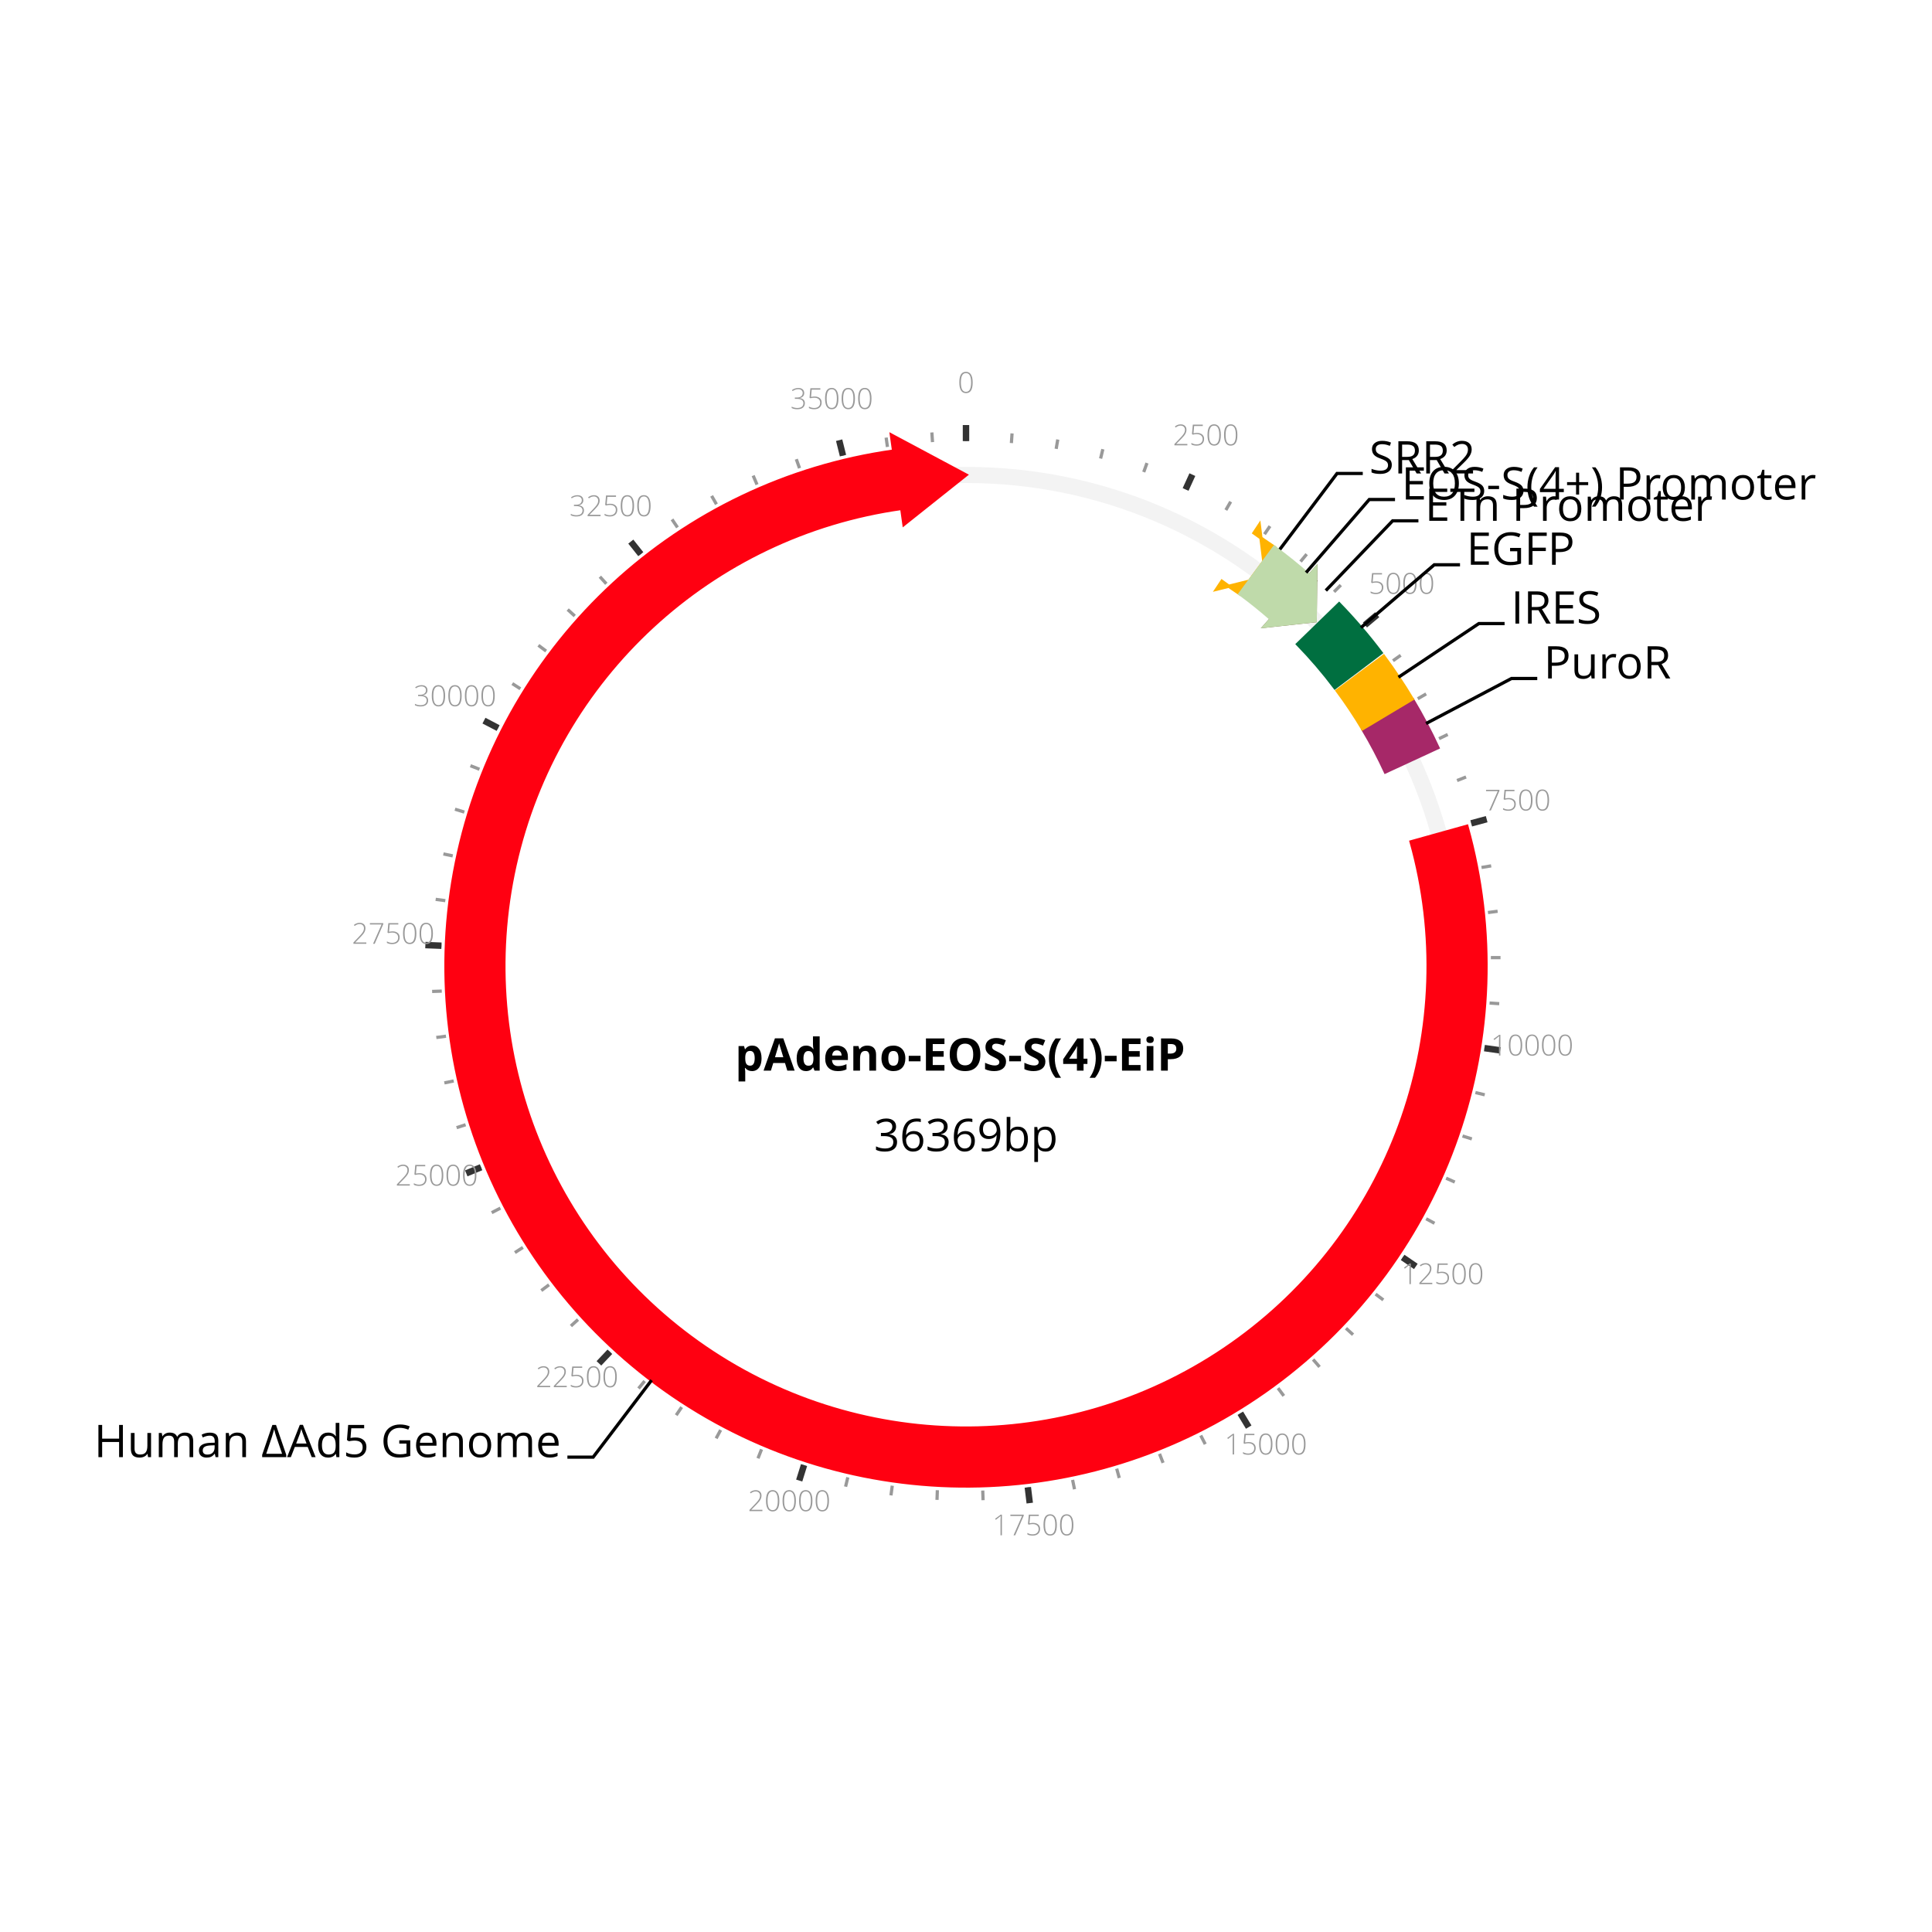
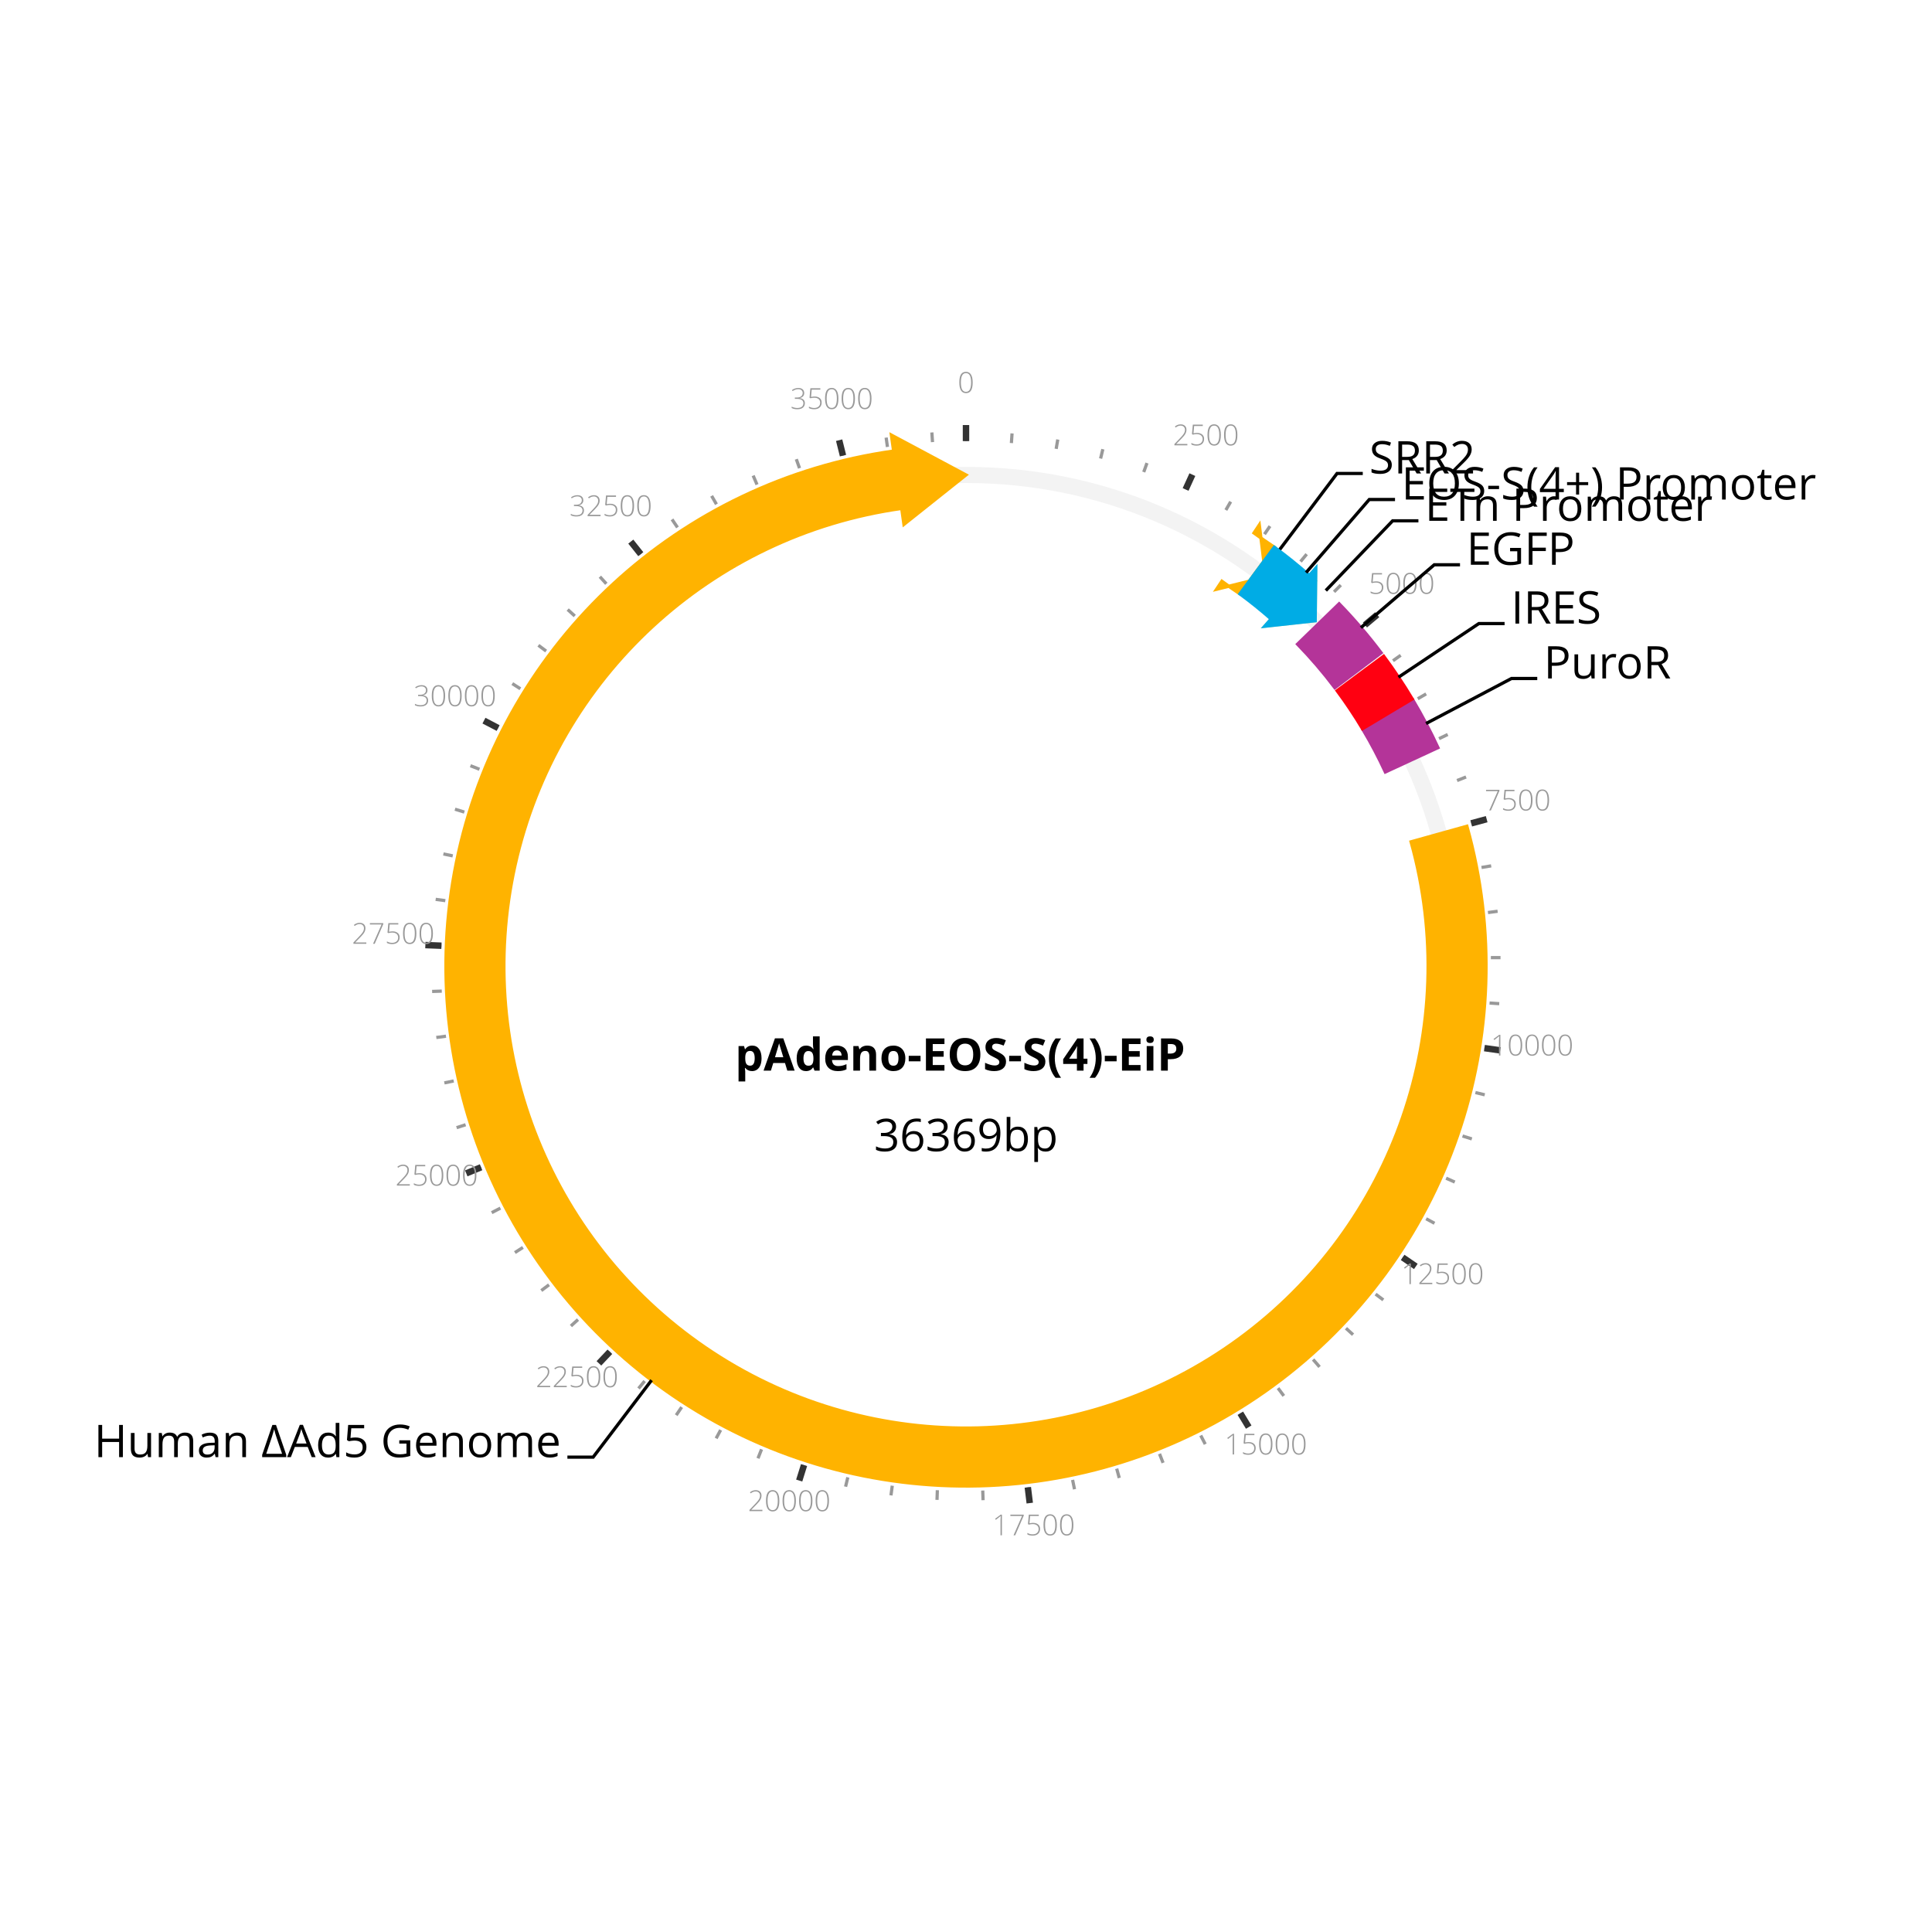
<svg xmlns="http://www.w3.org/2000/svg" id="svg_pdemo_default" viewBox="0 0 600 600" width="600" height="600" style="background-color: rgb(255, 255, 255);">
-   <style>.prdName{font:700 14px "Open Sans",Arial,sans-serif;fill:#000}.prdNameSmall{font-weight:400}.scaleLineSmall{fill:none;stroke:#999;stroke-width:1}.scaleLine{fill:none;stroke:#333;stroke-width:2}.scaleLabel{font:300 9px "Open Sans",Arial,sans-serif;fill:#999}.solidLine{fill:none;stroke:#000;stroke-width:1}.lglabel{font:500 14px "Open Sans",Arial,sans-serif;fill:#000}.svg_warn{font:500 12px "Open Sans",Arial,sans-serif;fill:red}</style>
+   <style>.prdName{fill:rgb(0, 0, 0);stroke:none;stroke-width:1px;font-family:"Open Sans";font-size:14px;font-weight:700;font-style:normal}.prdNameSmall{fill:rgb(0, 0, 0);stroke:none;stroke-width:1px;font-family:"Open Sans";font-size:14px;font-weight:400;font-style:normal}.scaleLineSmall{fill:rgb(0, 0, 0);stroke:rgb(153, 153, 153);stroke-width:1px;font-family:"Open Sans";font-size:16px;font-weight:500;font-style:normal}.scaleLine{fill:rgb(0, 0, 0);stroke:rgb(51, 51, 51);stroke-width:2px;font-family:"Open Sans";font-size:16px;font-weight:500;font-style:normal}.scaleLabel{fill:rgb(153, 153, 153);stroke:none;stroke-width:1px;font-family:"Open Sans";font-size:9px;font-weight:300;font-style:normal}.markerhover{fill:rgb(0, 0, 0);stroke:none;stroke-width:1px;font-family:"Open Sans";font-size:16px;font-weight:500;font-style:normal}.solidLine{fill:none;stroke:rgb(0, 0, 0);stroke-width:1px;font-family:"Open Sans";font-size:16px;font-weight:500;font-style:normal}.lglabel{fill:rgb(0, 0, 0);stroke:none;stroke-width:1px;font-family:"Open Sans";font-size:14px;font-weight:500;font-style:normal}.svg_warn{fill:rgb(255, 0, 0);stroke:none;stroke-width:1px;font-family:"Open Sans";font-size:12px;font-weight:500;font-style:normal}</style>
  <g>
    <path d="M 299.974 150 A 150 150 0 1 0 300 150 M 299.973 145 A 155 155 0 1 0 300 145" fill-rule="evenodd" fill="#f3f3f3" />
  </g>
  <text text-anchor="middle" alignment-baseline="middle" x="300" y="287.5" class="prdName">
    <tspan x="300" dy="20"> </tspan>
    <tspan x="300" dy="25">pAdeno-EOS-S(4)-EiP</tspan>
    <tspan class="prdNameSmall" x="300" dy="25">36369bp</tspan>
  </text>
  <g transform="rotate(0, 300, 300)">
    <path d="M300,137 L300,134 M314.1,137.6 L314.3,134.6 M328,139.4 L328.5,136.5 M341.8,142.4 L342.5,139.5 M355.2,146.6 L356.2,143.8 M368.2,152 L369.5,149.2 M380.7,158.4 L382.2,155.8 M392.7,165.9 L394.4,163.4 M403.9,174.4 L405.8,172.1 M414.3,183.8 L416.4,181.7 M423.9,194.1 L426.2,192.2 M432.6,205.2 L435,203.5 M440.3,217 L442.9,215.5 M446.9,229.4 L449.6,228.1 M452.5,242.4 L455.3,241.3 M456.9,255.7 L459.8,254.9 M460.1,269.4 L463.1,268.9 M462.1,283.4 L465.1,283 M463,297.4 L466,297.4 M462.6,311.5 L465.6,311.7 M461,325.5 L464,325.9 M458.2,339.3 L461.1,340 M454.2,352.8 L457.1,353.7 M449.1,365.9 L451.8,367.1 M442.9,378.5 L445.5,379.9 M435.6,390.5 L438.1,392.2 M427.2,401.9 L429.6,403.7 M418,412.5 L420.2,414.5 M407.8,422.2 L409.8,424.5 M396.9,431.1 L398.7,433.5 M385.2,438.9 L386.8,441.5 M372.9,445.8 L374.3,448.5 M360.1,451.5 L361.2,454.3 M346.8,456.1 L347.6,459 M333.1,459.6 L333.7,462.5 M319.2,461.9 L319.6,464.8 M305.2,462.9 L305.3,465.9 M291.1,462.8 L291,465.8 M277.1,461.4 L276.7,464.4 M263.3,458.8 L262.6,461.7 M249.7,455 L248.8,457.9 M236.5,450.1 L235.4,452.9 M223.8,444.1 L222.4,446.7 M211.7,437 L210,439.5 M200.2,428.9 L198.3,431.2 M189.4,419.8 L187.4,422 M179.5,409.8 L177.3,411.8 M170.5,399 L168.1,400.8 M162.4,387.4 L159.9,389 M155.4,375.2 L152.7,376.6 M149.4,362.5 L146.7,363.6 M144.6,349.3 L141.8,350.2 M140.9,335.7 L138,336.3 M138.5,321.8 L135.5,322.2 M137.2,307.8 L134.2,307.9 M137.1,293.7 L134.1,293.6 M138.3,279.7 L135.3,279.3 M140.6,265.8 L137.7,265.2 M144.2,252.2 L141.3,251.3 M148.9,238.9 L146.1,237.8 M154.7,226.1 L152,224.8 M161.6,213.9 L159.1,212.3 M169.6,202.2 L167.2,200.4 M178.5,191.3 L176.3,189.3 M188.3,181.3 L186.3,179.1 M199,172.1 L197.1,169.7 M210.4,163.8 L208.7,161.3 M222.5,156.6 L221,154 M235.1,150.5 L233.9,147.7 M248.3,145.4 L247.3,142.6 M261.8,141.5 L261.1,138.6 M275.6,138.8 L275.2,135.9 M289.6,137.3 L289.4,134.3 " class="scaleLineSmall" />
  </g>
  <g transform="rotate(0, 300, 300)">
    <path d="M300,137 L300,132 M368.2,152 L370.3,147.4 M423.9,194.1 L427.7,190.9 M456.9,255.7 L461.7,254.4 M461,325.5 L465.9,326.2 M435.6,390.5 L439.7,393.3 M385.2,438.9 L387.8,443.2 M319.2,461.9 L319.8,466.8 M249.7,455 L248.2,459.8 M189.4,419.8 L186,423.4 M149.4,362.5 L144.8,364.4 M137.1,293.7 L132.1,293.5 M154.7,226.1 L150.3,223.8 M199,172.1 L195.9,168.2 M261.8,141.5 L260.6,136.7 " class="scaleLine" />
    <text class="scaleLabel" x="300" y="122" text-anchor="middle" alignment-baseline="middle">0</text>
    <text class="scaleLabel" x="374.5" y="138.3" text-anchor="middle" alignment-baseline="middle">2500</text>
    <text class="scaleLabel" x="435.3" y="184.4" text-anchor="middle" alignment-baseline="middle">5000</text>
    <text class="scaleLabel" x="471.3" y="251.7" text-anchor="middle" alignment-baseline="middle">7500</text>
    <text class="scaleLabel" x="475.8" y="327.8" text-anchor="middle" alignment-baseline="middle">10000</text>
    <text class="scaleLabel" x="448" y="398.8" text-anchor="middle" alignment-baseline="middle">12500</text>
    <text class="scaleLabel" x="393.1" y="451.7" text-anchor="middle" alignment-baseline="middle">15000</text>
    <text class="scaleLabel" x="321" y="476.8" text-anchor="middle" alignment-baseline="middle">17500</text>
    <text class="scaleLabel" x="245.1" y="469.3" text-anchor="middle" alignment-baseline="middle">20000</text>
    <text class="scaleLabel" x="179.2" y="430.8" text-anchor="middle" alignment-baseline="middle">22500</text>
    <text class="scaleLabel" x="135.6" y="368.2" text-anchor="middle" alignment-baseline="middle">25000</text>
    <text class="scaleLabel" x="122.1" y="293.1" text-anchor="middle" alignment-baseline="middle">27500</text>
    <text class="scaleLabel" x="141.3" y="219.3" text-anchor="middle" alignment-baseline="middle">30000</text>
    <text class="scaleLabel" x="189.7" y="160.3" text-anchor="middle" alignment-baseline="middle">32500</text>
    <text class="scaleLabel" x="258.3" y="127" text-anchor="middle" alignment-baseline="middle">35000</text>
  </g>
  <g transform="rotate(0, 300, 300)" class="markerhover" name="EGFP" direction="0" type="CDS" start="4632" end="5351">
-     <path d="M 414.555 213.574 A 143.5 143.5 0 0 0 402.964 200.047 L 402.964 200.047 L 409.422 193.778 L 415.879 187.509 L 415.879 187.509 A 161.5 161.5 0 0 1 428.924 202.733 L 428.924 202.733 L 421.739 208.153 L 414.555 213.574 L 414.555 213.574 z" fill="#006f40" stroke="#006f40" />
+     <path d="M 414.555 213.574 A 143.5 143.5 0 0 0 402.964 200.047 L 402.964 200.047 L 409.422 193.778 L 415.879 187.509 L 415.879 187.509 A 161.5 161.5 0 0 1 428.924 202.733 L 428.924 202.733 L 421.739 208.153 L 414.555 213.574 L 414.555 213.574 z" fill="#b43499" stroke="#b43499" />
    <g>
      <path d="M 422.638 194.918 L 445.419 175.398 L 453.419 175.398" fill="none" class="solidLine" />
      <text text-anchor="start" alignment-baseline="middle" x="455.419" y="175.398" class="lglabel">EGFP</text>
    </g>
  </g>
  <g transform="rotate(0, 300, 300)" class="markerhover" name="PuroR" direction="0" type="CDS" start="5985" end="6584">
-     <path d="M 430.237 239.745 A 143.5 143.5 0 0 0 423.316 226.614 L 423.316 226.614 L 431.05 222.011 L 438.784 217.409 L 438.784 217.409 A 161.5 161.5 0 0 1 446.573 232.187 L 446.573 232.187 L 438.405 235.966 L 430.237 239.745 L 430.237 239.745 z" fill="#a62868" stroke="#a62868" />
+     <path d="M 430.237 239.745 A 143.5 143.5 0 0 0 423.316 226.614 L 423.316 226.614 L 431.05 222.011 L 438.784 217.409 L 438.784 217.409 A 161.5 161.5 0 0 1 446.573 232.187 L 446.573 232.187 L 438.405 235.966 L 430.237 239.745 L 430.237 239.745 z" fill="#b43499" stroke="#b43499" />
    <g>
      <path d="M 442.87 224.697 L 469.409 210.709 L 477.409 210.709" fill="none" class="solidLine" />
      <text text-anchor="start" alignment-baseline="middle" x="479.409" y="210.709" class="lglabel">PuroR</text>
    </g>
  </g>
  <g transform="rotate(0, 300, 300)" class="markerhover" name="IRES" direction="0" type="Miscellaneous" start="5398" end="5971">
-     <path d="M 423.138 226.316 A 143.5 143.5 0 0 0 415.253 214.507 L 415.253 214.507 L 422.481 209.145 L 429.709 203.783 L 429.709 203.783 A 161.5 161.5 0 0 1 438.584 217.073 L 438.584 217.073 L 430.861 221.695 L 423.138 226.316 L 423.138 226.316 z" fill="#ffb300" stroke="#ffb300" />
+     <path d="M 423.138 226.316 A 143.5 143.5 0 0 0 415.253 214.507 L 415.253 214.507 L 422.481 209.145 L 429.709 203.783 L 429.709 203.783 A 161.5 161.5 0 0 1 438.584 217.073 L 438.584 217.073 L 430.861 221.695 L 423.138 226.316 L 423.138 226.316 z" fill="#ff0011" stroke="#ff0011" />
    <g>
      <path d="M 434.311 210.318 L 459.26 193.659 L 467.26 193.659" fill="none" class="solidLine" />
      <text text-anchor="start" alignment-baseline="middle" x="469.26" y="193.659" class="lglabel">IRES</text>
    </g>
  </g>
  <g transform="rotate(0, 300, 300)" class="markerhover" name="SRR2" direction="1" type="Miscellaneous" start="3673" end="3801">
    <path d="M 379.462 180.51 A 143.5 143.5 0 0 0 385.07 184.434 L 385.07 184.434 L 390.405 177.186 L 395.74 169.938 L 395.74 169.938 A 161.5 161.5 0 0 1 389.43 165.521 L 391.091 163.023 L 393.098 179.215 L 377.801 183.008 L 379.462 180.51 z" fill="#ffb300" stroke="#ffb300" />
    <g>
      <path d="M 397.173 171.005 L 415.223 147.043 L 423.223 147.043" fill="none" class="solidLine" />
      <text text-anchor="start" alignment-baseline="middle" x="425.223" y="147.043" class="lglabel">SRR2</text>
    </g>
  </g>
  <g transform="rotate(0, 300, 300)" class="markerhover" name="ETn Promoter" direction="1" type="Promoter" start="4267" end="4579">
-     <path d="M 394.758 192.236 A 143.5 143.5 0 0 0 396.461 193.757 L 396.461 193.757 L 402.51 187.094 L 408.56 180.43 L 408.56 180.43 A 161.5 161.5 0 0 1 406.644 178.718 L 408.625 176.465 L 408.444 192.78 L 392.777 194.489 L 394.758 192.236 z" fill="#6E5B38" stroke="#6E5B38" />
+     <path d="M 394.758 192.236 A 143.5 143.5 0 0 0 396.461 193.757 L 396.461 193.757 L 402.51 187.094 L 408.56 180.43 L 408.56 180.43 A 161.5 161.5 0 0 1 406.644 178.718 L 408.625 176.465 L 408.444 192.78 L 392.777 194.489 L 394.758 192.236 z" fill="#bfdaaa" stroke="#bfdaaa" />
    <g>
      <path d="M 411.743 183.399 L 432.5 161.74 L 440.5 161.74" fill="none" class="solidLine" />
      <text text-anchor="start" alignment-baseline="middle" x="442.5" y="161.74" class="lglabel">ETn Promoter</text>
    </g>
  </g>
  <g transform="rotate(0, 300, 300)" class="markerhover" name="EOS-S(4+) Promoter" direction="1" type="Promoter" start="3673" end="4579">
-     <path d="M 394.758 192.236 A 143.5 143.5 0 0 0 385.07 184.434 L 385.07 184.434 L 390.405 177.186 L 395.74 169.938 L 395.74 169.938 A 161.5 161.5 0 0 1 406.644 178.718 L 408.625 176.465 L 408.444 192.78 L 392.777 194.489 L 394.758 192.236 z" fill="#bfdaaa" stroke="#bfdaaa" />
+     <path d="M 394.758 192.236 A 143.5 143.5 0 0 0 385.07 184.434 L 385.07 184.434 L 390.405 177.186 L 395.74 169.938 L 395.74 169.938 A 161.5 161.5 0 0 1 406.644 178.718 L 408.625 176.465 L 408.444 192.78 L 392.777 194.489 L 394.758 192.236 z" fill="#00ace5" stroke="#00ace5" />
    <g>
      <path d="M 405.616 177.822 L 425.235 155.126 L 433.235 155.126" fill="none" class="solidLine" />
      <text text-anchor="start" alignment-baseline="middle" x="435.235" y="155.126" class="lglabel">EOS-S(4+) Promoter</text>
    </g>
  </g>
  <g transform="rotate(0, 300, 300)" class="markerhover" name="Human ΔAd5 Genome" direction="1" type="Miscellaneous" start="7517" end="36369">
-     <path d="M 280.029 157.897 A 143.5 143.5 0 1 0 438.219 261.428 L 438.219 261.428 L 446.888 259.009 L 455.556 256.589 L 455.556 256.589 A 161.5 161.5 0 1 1 277.524 140.072 L 276.828 135.12 L 300 147.5 L 280.725 162.848 L 280.029 157.897 z" fill="#ff0011" stroke="#ff0011" />
+     <path d="M 280.029 157.897 A 143.5 143.5 0 1 0 438.219 261.428 L 438.219 261.428 L 446.888 259.009 L 455.556 256.589 L 455.556 256.589 A 161.5 161.5 0 1 1 277.524 140.072 L 276.828 135.12 L 300 147.5 L 280.725 162.848 L 280.029 157.897 z" fill="#ffb300" stroke="#ffb300" />
    <g>
      <path d="M 202.349 428.633 L 184.21 452.528 L 176.21 452.528" fill="none" class="solidLine" />
      <text text-anchor="end" alignment-baseline="middle" x="174.21" y="452.528" class="lglabel">Human ΔAd5 Genome</text>
    </g>
  </g>
  <g>
    <text text-anchor="middle" x="300" y="530" class="svg_warn" />
  </g>
</svg>
